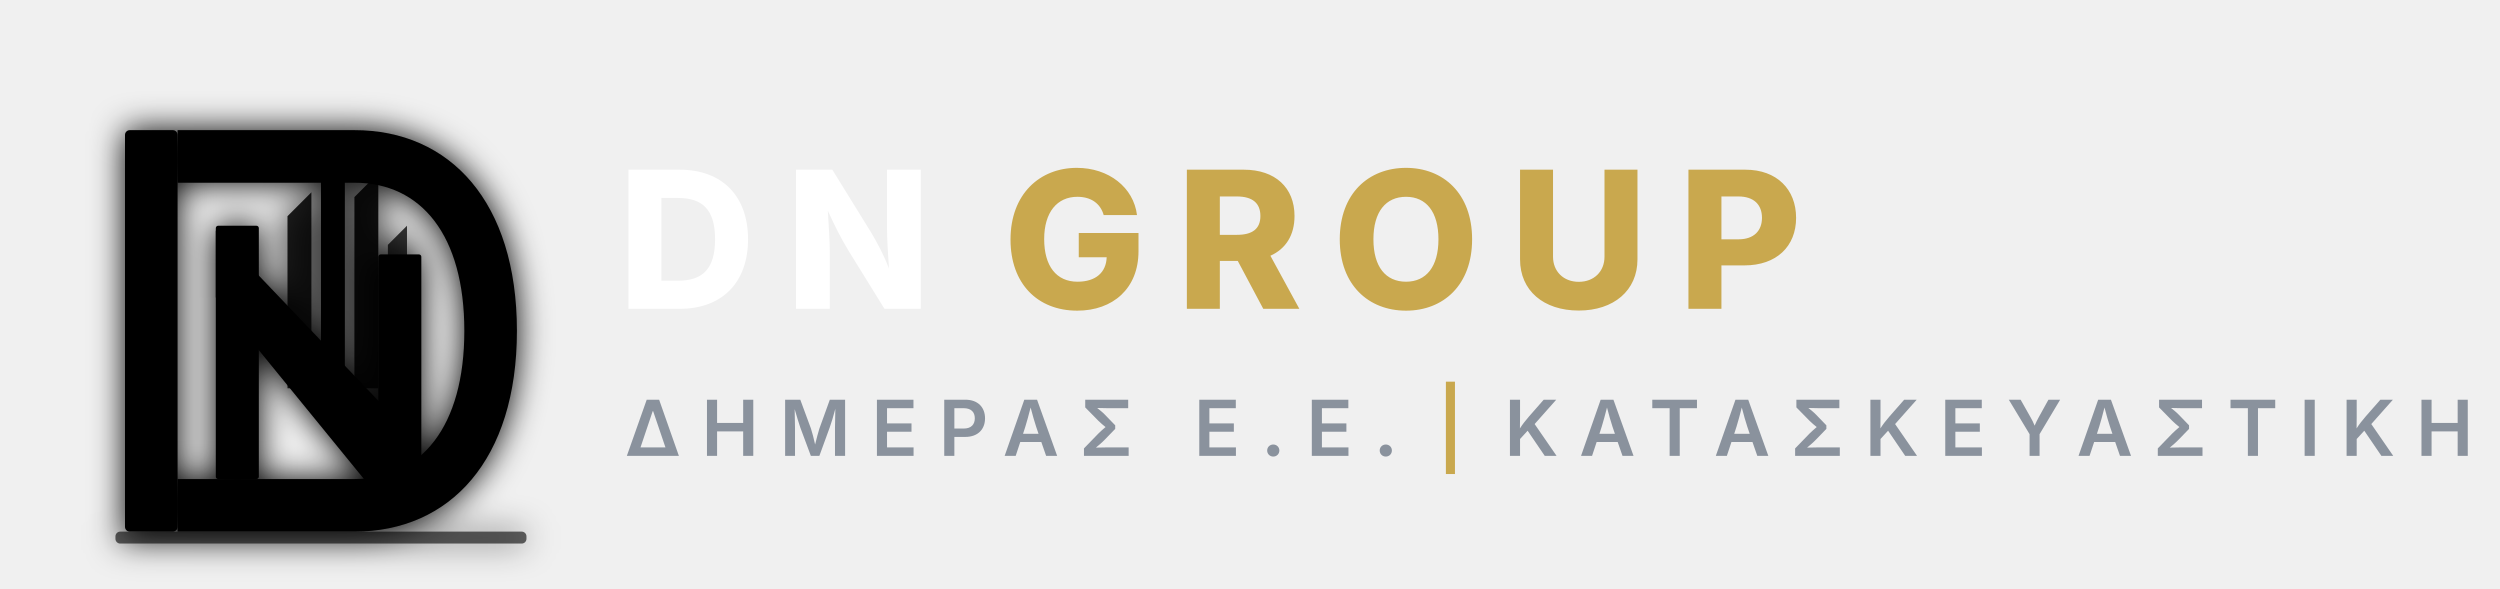
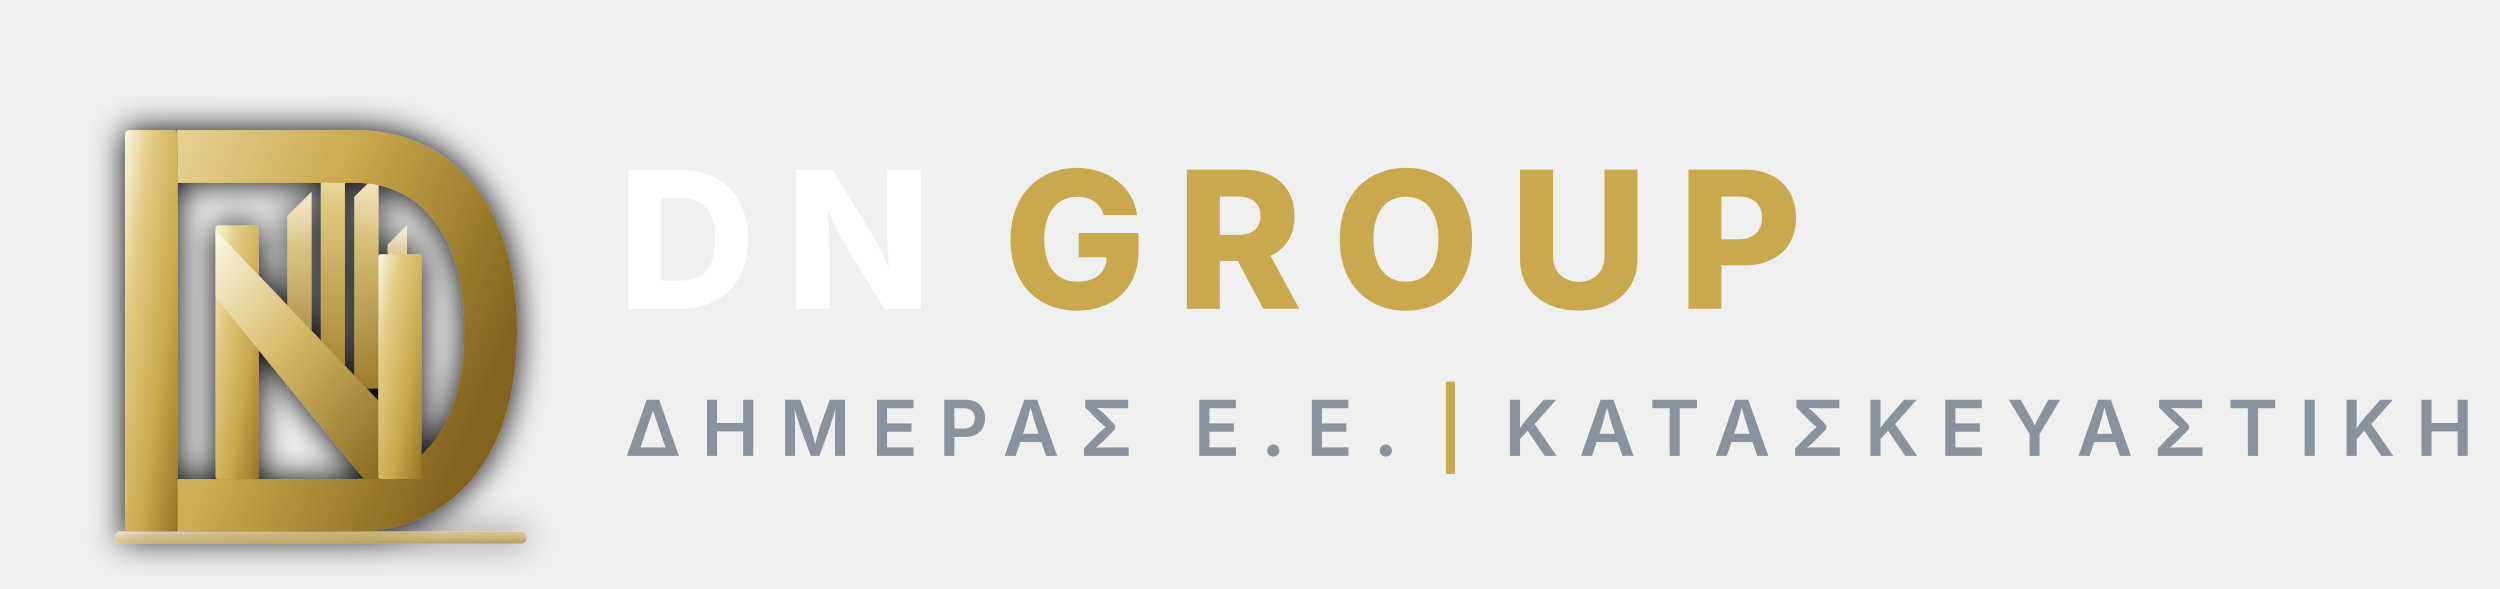
<svg xmlns="http://www.w3.org/2000/svg" width="340" height="80" viewBox="0 0 340 80" fill="none">
  <defs>
    <linearGradient id="goldStemFull" x1="0%" y1="0%" x2="100%" y2="100%">
-       <stop offset="0%" stopColor="#fbf6e2" />
-       <stop offset="25%" stopColor="#e5cd86" />
-       <stop offset="65%" stopColor="#c9a84e" />
-       <stop offset="100%" stopColor="#967428" />
+       <stop offset="0%" stop-color="#fbf6e2" />
+       <stop offset="25%" stop-color="#e5cd86" />
+       <stop offset="65%" stop-color="#c9a84e" />
+       <stop offset="100%" stop-color="#967428" />
    </linearGradient>
    <linearGradient id="goldCurveFull" x1="0%" y1="0%" x2="100%" y2="50%">
-       <stop offset="0%" stopColor="#e8d292" />
-       <stop offset="45%" stopColor="#c9a84e" />
-       <stop offset="100%" stopColor="#82621c" />
+       <stop offset="0%" stop-color="#e8d292" />
+       <stop offset="45%" stop-color="#c9a84e" />
+       <stop offset="100%" stop-color="#82621c" />
    </linearGradient>
    <linearGradient id="goldTowerFull" x1="50%" y1="0%" x2="50%" y2="100%">
-       <stop offset="0%" stopColor="#fff3d1" />
-       <stop offset="30%" stopColor="#dfc57b" />
-       <stop offset="100%" stopColor="#a37f2e" />
+       <stop offset="0%" stop-color="#fff3d1" />
+       <stop offset="30%" stop-color="#dfc57b" />
+       <stop offset="100%" stop-color="#a37f2e" />
    </linearGradient>
    <linearGradient id="goldDiagFull" x1="0%" y1="0%" x2="100%" y2="100%">
-       <stop offset="0%" stopColor="#fcf8e8" />
-       <stop offset="40%" stopColor="#d8bc6a" />
-       <stop offset="100%" stopColor="#7a5a14" />
+       <stop offset="0%" stop-color="#fcf8e8" />
+       <stop offset="40%" stop-color="#d8bc6a" />
+       <stop offset="100%" stop-color="#7a5a14" />
    </linearGradient>
    <filter id="goldGlowFull" x="-15%" y="-15%" width="130%" height="130%">
      <feDropShadow dx="0" dy="2" stdDeviation="3" floodColor="#000" floodOpacity="0.4" />
      <feDropShadow dx="0" dy="0" stdDeviation="3.5" floodColor="#c9a84e" floodOpacity="0.25" />
    </filter>
  </defs>
  <g transform="translate(4, 6) scale(0.65)" filter="url(#goldGlowFull)">
    <path d="M 54 36 L 59 31 L 59 72 L 54 72 Z" fill="url(#goldTowerFull)" opacity="0.85" />
    <path d="M 61 24 L 66 19 L 66 72 L 61 72 Z" fill="url(#goldTowerFull)" />
    <path d="M 68 32 L 73 27 L 73 72 L 68 72 Z" fill="url(#goldTowerFull)" opacity="0.9" />
    <path d="M 75 42 L 79 38 L 79 72 L 75 72 Z" fill="url(#goldTowerFull)" opacity="0.75" />
    <rect x="20" y="18" width="11" height="84" rx="1" fill="url(#goldStemFull)" />
    <path d="M 31 18 H 68 C 88 18 102 33 102 60 C 102 87 88 102 68 102 H 31 V 91 H 68 C 82 91 91 80 91 60 C 91 40 82 29 68 29 H 31 Z" fill="url(#goldCurveFull)" />
    <rect x="39" y="38" width="9" height="53" rx="0.5" fill="url(#goldStemFull)" />
    <path d="M 39 39 L 81 83 L 81 91 L 70 91 L 39 53 Z" fill="url(#goldDiagFull)" />
    <rect x="73" y="44" width="9" height="47" rx="0.5" fill="url(#goldStemFull)" />
    <rect x="18" y="102" width="86" height="2.5" rx="1" fill="url(#goldStemFull)" opacity="0.6" />
  </g>
  <g transform="translate(84, 0)">
    <text x="0" y="42" fill="#ffffff" font-family="'Inter', system-ui, sans-serif" font-weight="800" font-size="26" letter-spacing="4">
      DN <tspan fill="#c9a84e">GROUP</tspan>
    </text>
    <text x="1" y="62" fill="#8a929d" font-family="'Inter', system-ui, sans-serif" font-weight="600" font-size="10.5" letter-spacing="2.8">
      ΔΗΜΕΡΑΣ Ε.Ε. <tspan fill="#c9a84e">|</tspan> ΚΑΤΑΣΚΕΥΑΣΤΙΚΗ
    </text>
  </g>
</svg>
